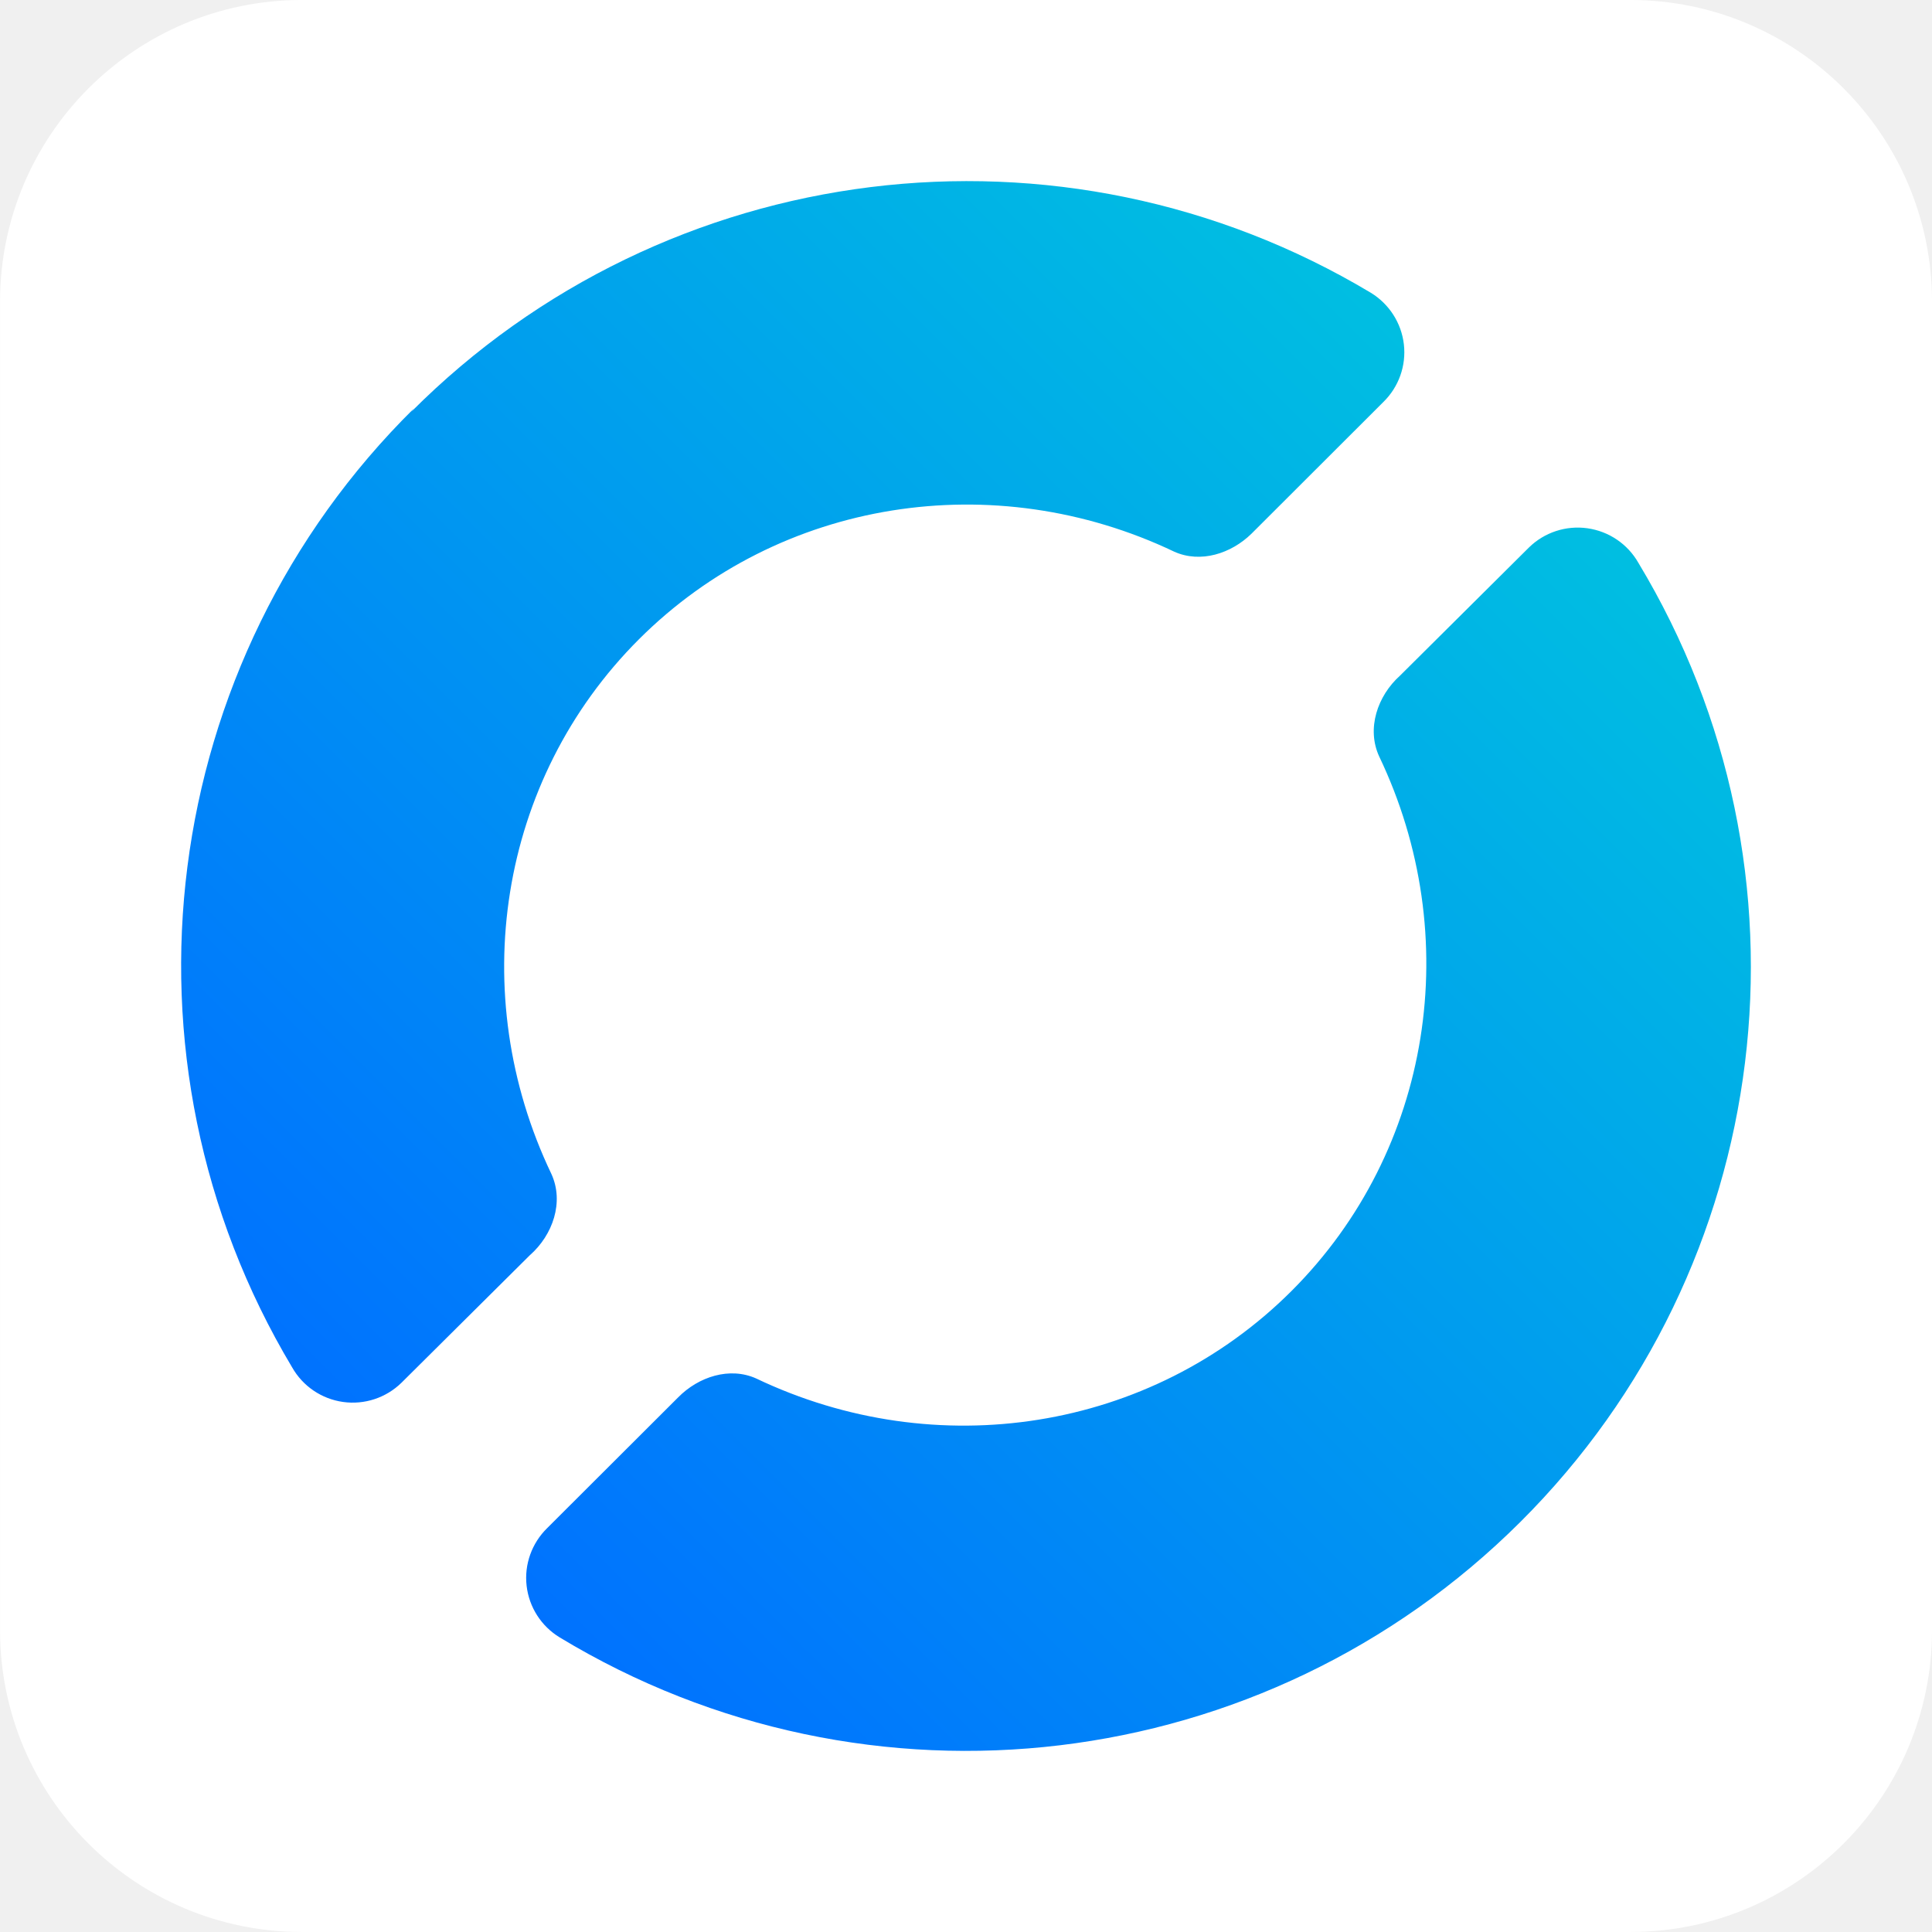
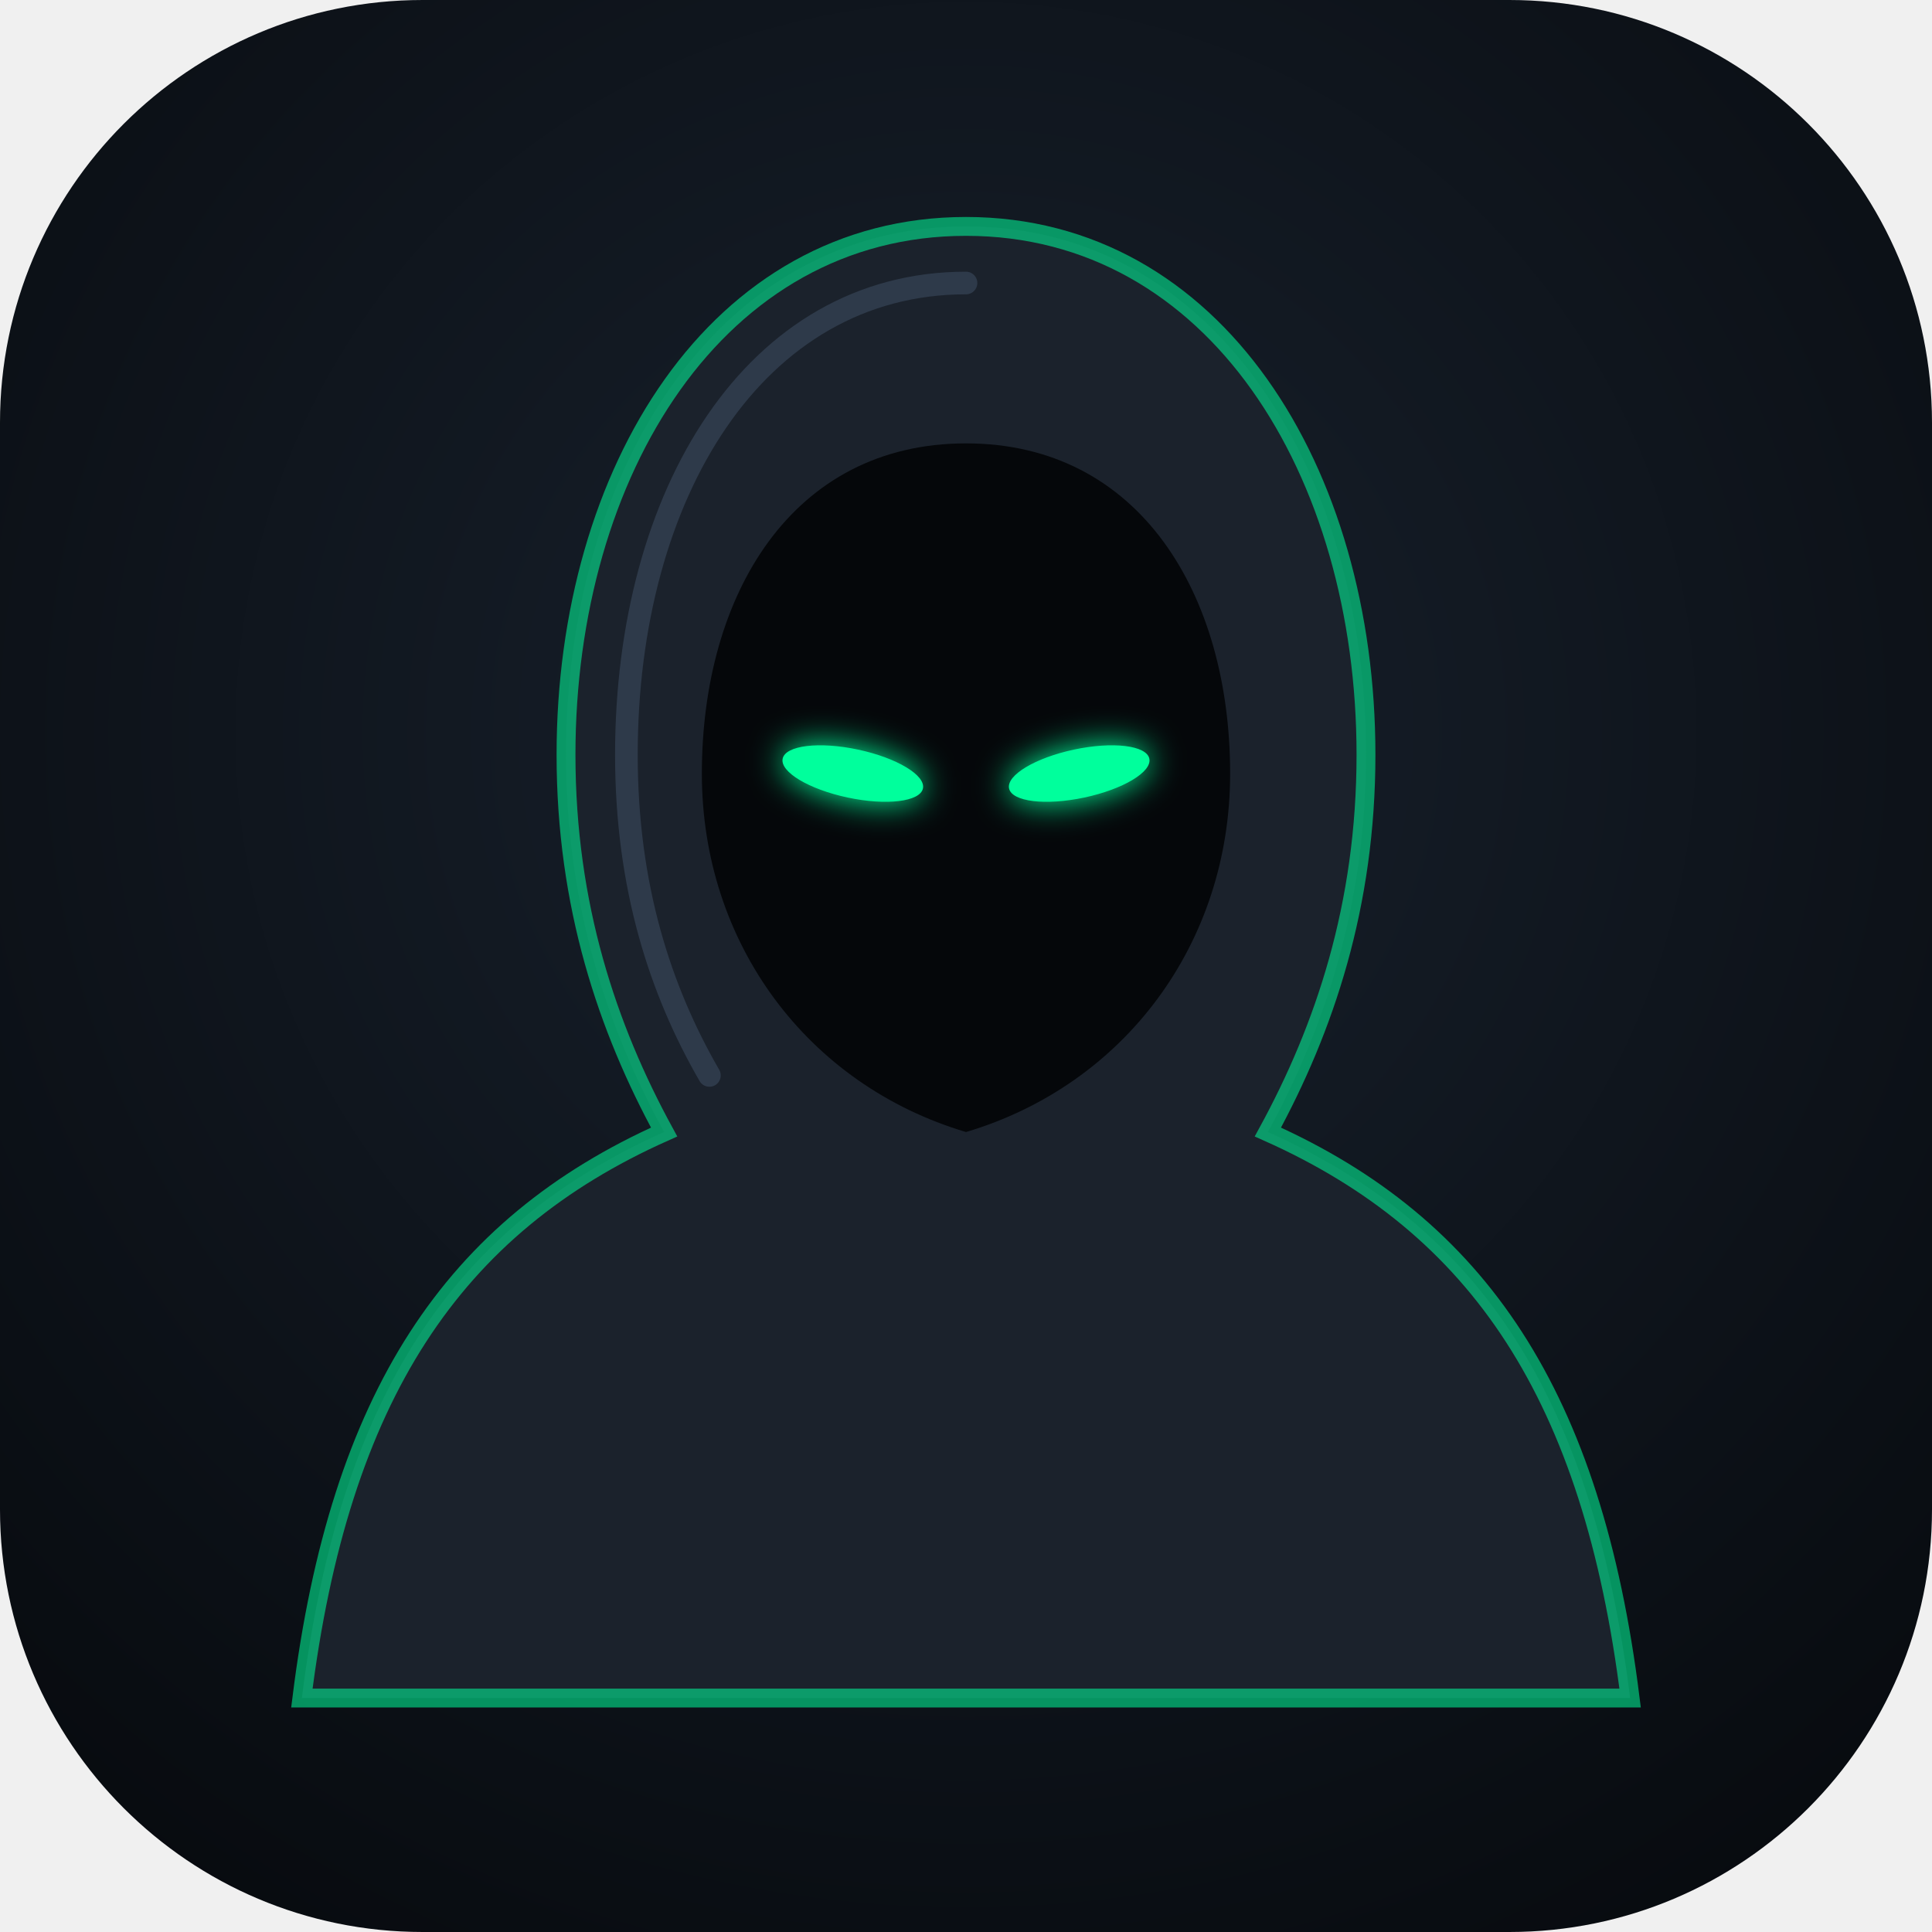
- <svg xmlns="http://www.w3.org/2000/svg" xmlns:xlink="http://www.w3.org/1999/xlink" style="isolation:isolate" viewBox="66.993 897.484 32 32" version="1.1" id="svg11" xml:space="preserve" width="32" height="32">
-   <defs id="defs15">
-     <linearGradient xlink:href="#a" id="linearGradient765" gradientUnits="userSpaceOnUse" gradientTransform="matrix(26.00048,0,0,25.99936,17.98453,891.7487)" x1="0.148" y1="0.851" x2="0.845" y2="0.154" />
+ <svg xmlns="http://www.w3.org/2000/svg" viewBox="0 0 1024 1024" width="1024" height="1024">
+   <defs>
+     <filter id="glow" x="-50%" y="-200%" width="200%" height="500%">
+       <feGaussianBlur stdDeviation="9" result="b" />
+       <feMerge>
+         <feMergeNode in="b" />
+         <feMergeNode in="SourceGraphic" />
+       </feMerge>
+     </filter>
+     <radialGradient id="bg" cx="50%" cy="38%" r="75%">
+       <stop offset="0" stop-color="#18212d" />
+       <stop offset="1" stop-color="#070a0e" />
+     </radialGradient>
  </defs>
-   <linearGradient id="a" x1="0.148" x2="0.845" y1="0.851" y2="0.154" gradientTransform="matrix(26.301,0,0,26.331,90.67354,911.7572)" gradientUnits="userSpaceOnUse">
-     <stop offset="0" stop-color="#004ba6" id="stop4" style="stop-color:#0071ff;stop-opacity:1;" />
-     <stop offset="1" stop-color="#00bfe1" id="stop6" style="stop-color:#00bfe1;stop-opacity:1;" />
-   </linearGradient>
-   <g id="g763" transform="translate(52.0085,8.73577)">
-     <g id="g761">
-       <rect style="fill:#ffffff;fill-opacity:1;stroke:none;stroke-width:1;stroke-dasharray:none;stroke-opacity:1;paint-order:fill markers stroke" id="rect757" width="32" height="32" x="14.985" y="888.748" rx="5" ry="5" />
-       <path fill="url(#a)" d="m 40.309,897.816 -2.135,2.122 c -0.376,0.337 -0.557,0.879 -0.347,1.337 1.423,2.976 0.883,6.524 -1.451,8.856 -2.335,2.331 -5.887,2.871 -8.867,1.449 -0.439,-0.197 -0.954,-0.03 -1.292,0.313 l -2.17,2.166 c -0.255,0.25 -0.381,0.602 -0.34,0.956 0.041,0.354 0.243,0.669 0.548,0.854 5.113,3.095 11.679,2.306 15.911,-1.912 4.232,-4.216 5.039,-10.773 1.955,-15.887 -0.177,-0.311 -0.489,-0.522 -0.844,-0.572 -0.355,-0.05 -0.713,0.068 -0.968,0.318 z M 21.843,895.511 c -4.253,4.2 -5.086,10.758 -2.02,15.885 0.177,0.312 0.488,0.523 0.843,0.573 0.355,0.05 0.713,-0.068 0.969,-0.319 l 2.123,-2.109 c 0.385,-0.337 0.572,-0.885 0.359,-1.349 -1.423,-2.976 -0.884,-6.524 1.451,-8.856 2.334,-2.331 5.887,-2.871 8.866,-1.45 0.434,0.195 0.942,0.033 1.281,-0.3 l 2.182,-2.179 c 0.255,-0.249 0.381,-0.601 0.34,-0.956 -0.041,-0.353 -0.243,-0.668 -0.548,-0.854 -5.122,-3.068 -11.678,-2.255 -15.893,1.972 z" id="path759" style="fill:url(#linearGradient765);stroke-width:0.988" />
+   <rect width="1024" height="1024" rx="224" fill="url(#bg)" />
+   <g>
+     <path d="M512 120 C380 120 300 250 300 400 C300 480 322 545 352 600            C240 650 180 740 160 900 L864 900 C844 740 784 650 672 600            C702 545 724 480 724 400 C724 250 644 120 512 120 Z" fill="#1b222c" stroke="#00ff9c" stroke-width="10" stroke-opacity="0.55" />
+     <path d="M512 150 C400 150 332 262 332 400 C332 470 350 525 376 570" fill="none" stroke="#2e3a4a" stroke-width="12" stroke-linecap="round" />
+     <path d="M512 235 C420 235 372 315 372 410 C372 500 428 575 512 600            C596 575 652 500 652 410 C652 315 604 235 512 235 Z" fill="#05070a" />
+     <g filter="url(#glow)">
+       <ellipse cx="452" cy="410" rx="38" ry="13" transform="rotate(12 452 410)" fill="#00ff9c" />
+       <ellipse cx="572" cy="410" rx="38" ry="13" transform="rotate(-12 572 410)" fill="#00ff9c" />
    </g>
  </g>
</svg>
